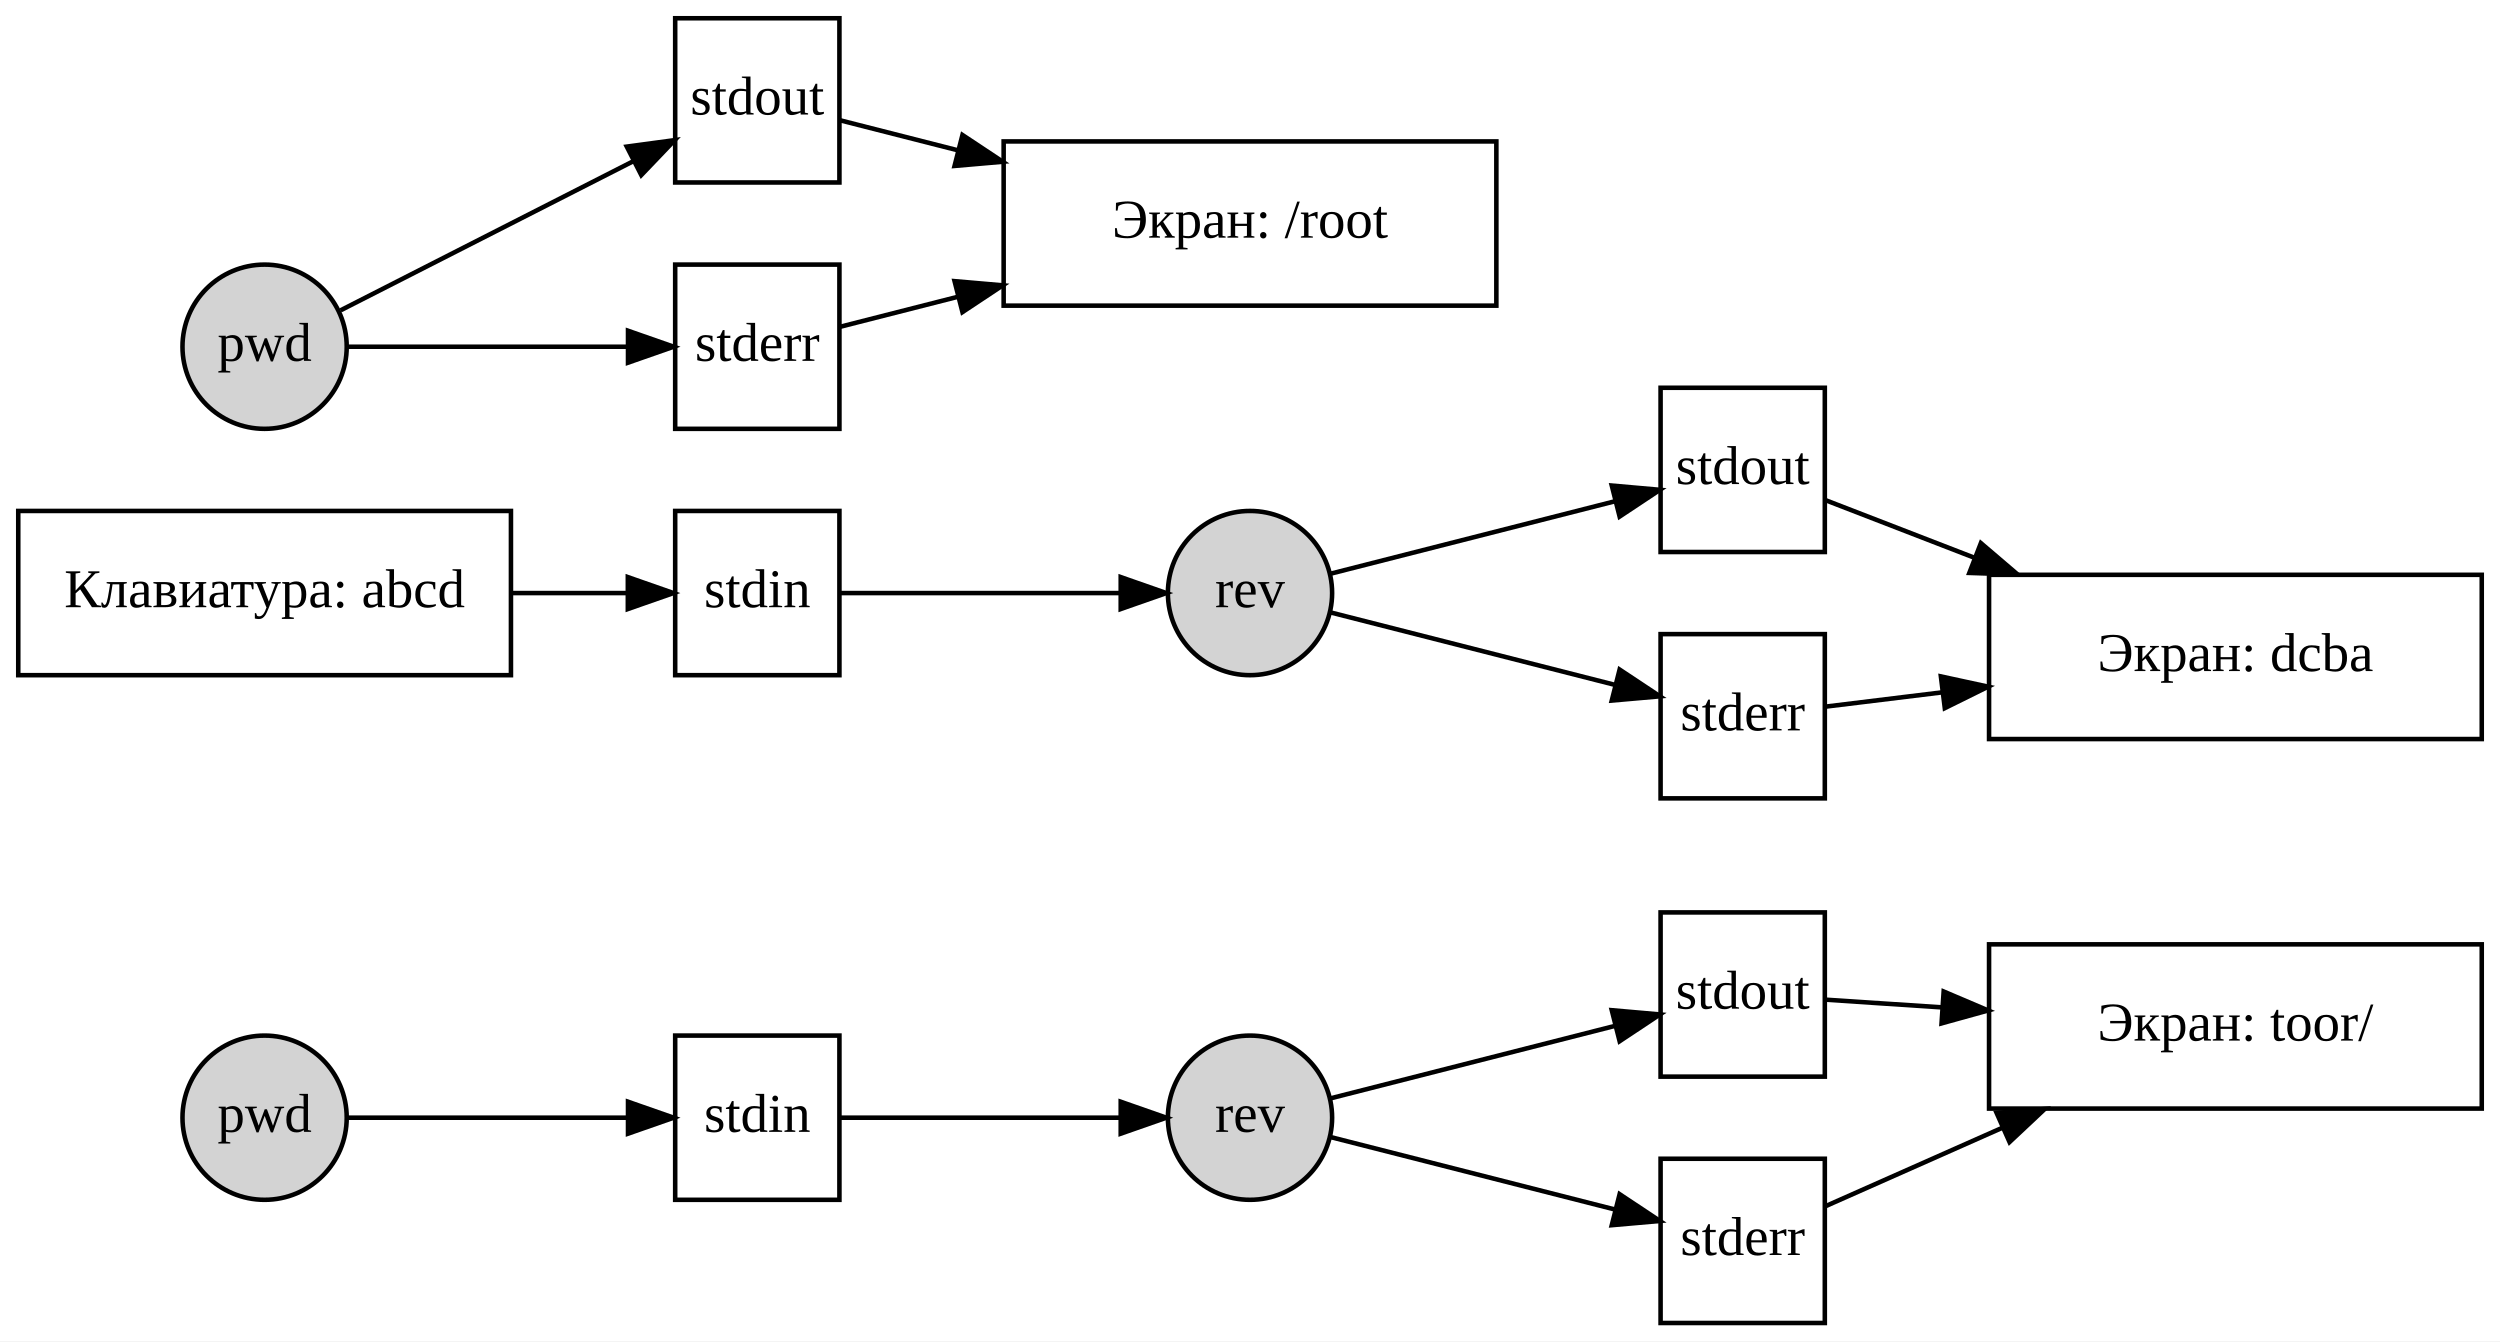
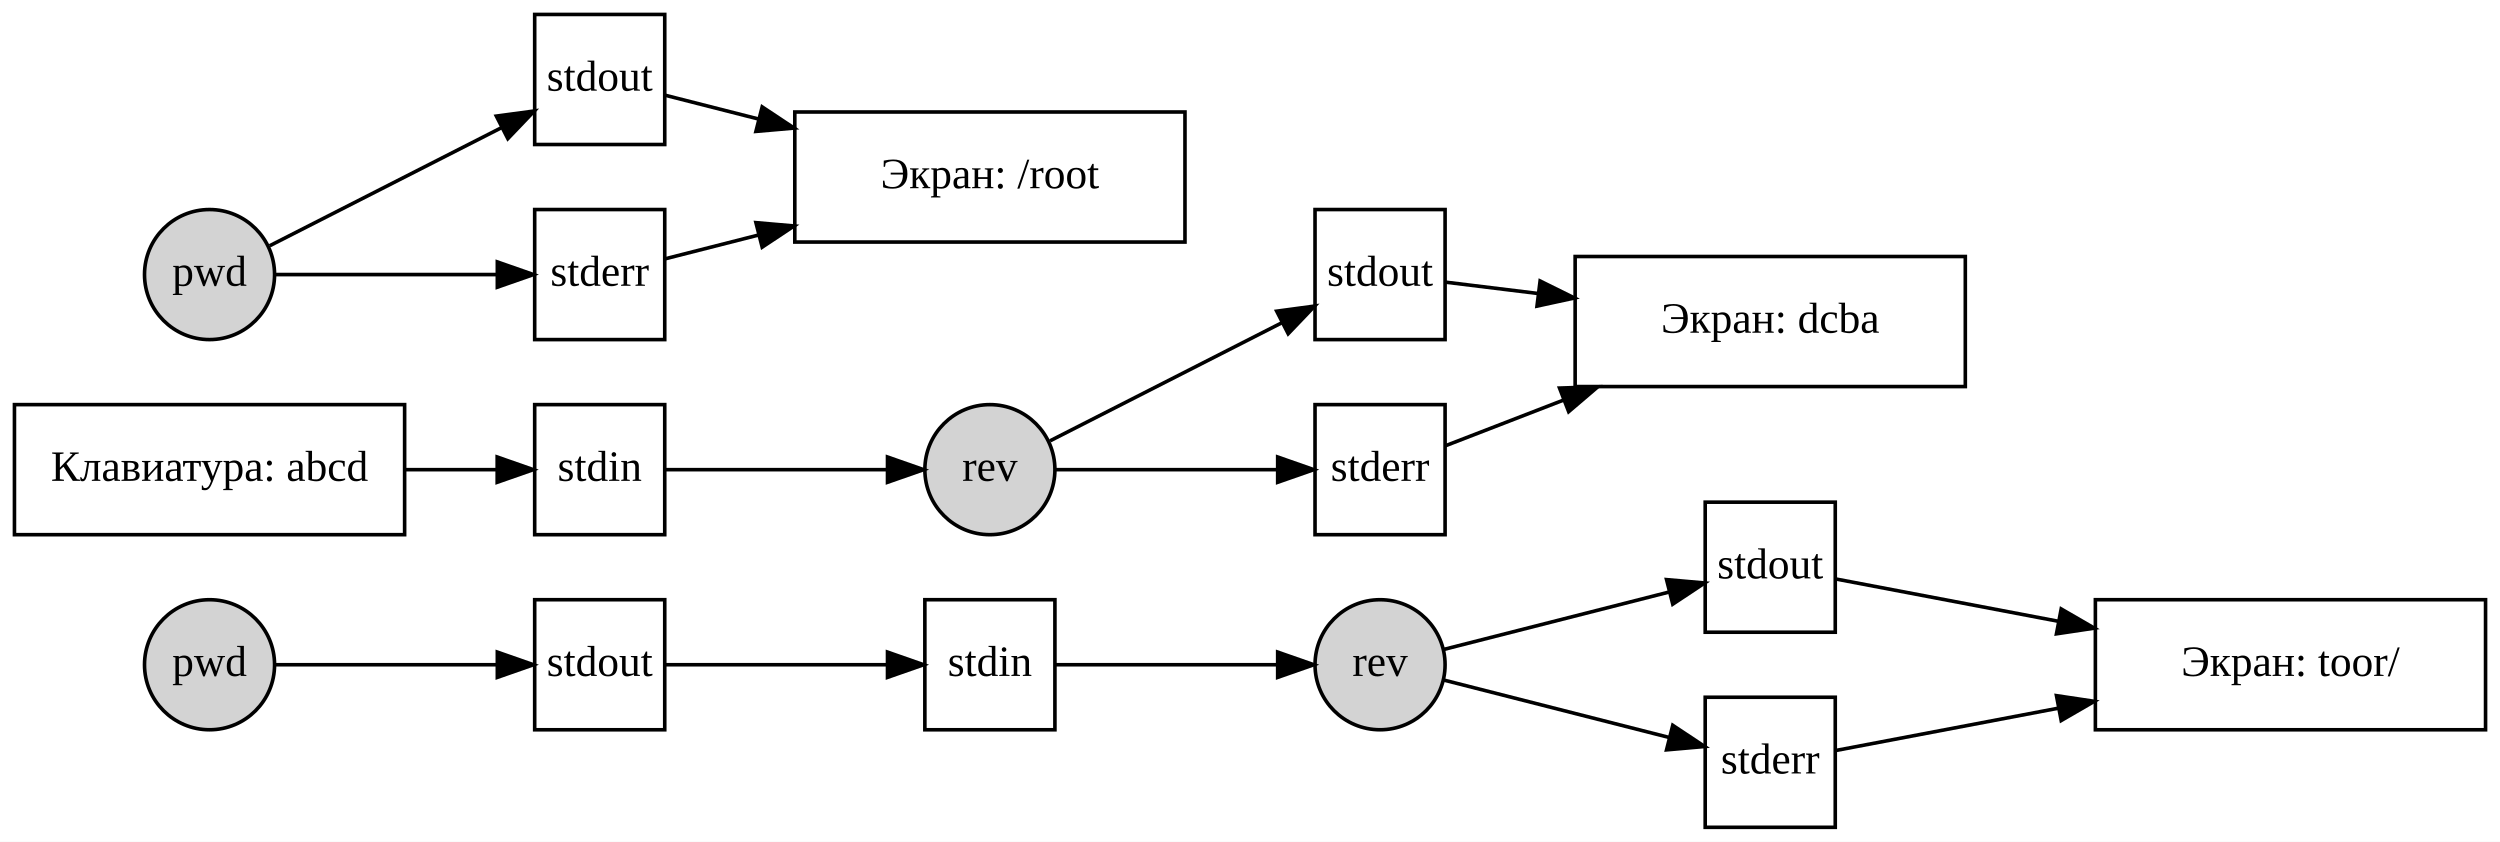
- <svg xmlns="http://www.w3.org/2000/svg" width="548pt" height="294pt" viewBox="0.00 0.00 548.00 294.00">
-   <g id="graph0" class="graph" transform="scale(1 1) rotate(0) translate(4 290)">
-     <polygon fill="white" stroke="transparent" points="-4,4 -4,-290 544,-290 544,4 -4,4" />
+ <svg xmlns="http://www.w3.org/2000/svg" width="692pt" height="233pt" viewBox="0.00 0.00 692.00 233.00">
+   <g id="graph0" class="graph" transform="scale(1 1) rotate(0) translate(4 229)">
+     <polygon fill="white" stroke="transparent" points="-4,4 -4,-229 688,-229 688,4 -4,4" />
    <g id="node1" class="node">
      <ellipse fill="lightgrey" stroke="black" cx="54" cy="-45" rx="18" ry="18" />
      <text text-anchor="middle" x="54" y="-41.9" font-family="Times New Roman,serif" font-size="12.00">pwd</text>
    </g>
-     <g id="node3" class="node">
+     <g id="node2" class="node">
      <polygon fill="none" stroke="black" points="180,-63 144,-63 144,-27 180,-27 180,-63" />
-       <text text-anchor="middle" x="162" y="-41.9" font-family="Times New Roman,serif" font-size="12.00">stdin</text>
+       <text text-anchor="middle" x="162" y="-41.9" font-family="Times New Roman,serif" font-size="12.00">stdout</text>
    </g>
    <g id="edge1" class="edge">
      <path fill="none" stroke="black" d="M72.03,-45C88.62,-45 114.12,-45 133.57,-45" />
      <polygon fill="black" stroke="black" points="133.66,-48.5 143.66,-45 133.66,-41.5 133.66,-48.5" />
    </g>
-     <g id="node2" class="node">
-       <polygon fill="none" stroke="black" points="540,-83 432,-83 432,-47 540,-47 540,-83" />
-       <text text-anchor="middle" x="486" y="-61.9" font-family="Times New Roman,serif" font-size="12.00">Экран: toor/</text>
-     </g>
-     <g id="node6" class="node">
-       <ellipse fill="lightgrey" stroke="black" cx="270" cy="-45" rx="18" ry="18" />
-       <text text-anchor="middle" x="270" y="-41.9" font-family="Times New Roman,serif" font-size="12.00">rev</text>
+     <g id="node4" class="node">
+       <polygon fill="none" stroke="black" points="288,-63 252,-63 252,-27 288,-27 288,-63" />
+       <text text-anchor="middle" x="270" y="-41.9" font-family="Times New Roman,serif" font-size="12.00">stdin</text>
    </g>
    <g id="edge2" class="edge">
      <path fill="none" stroke="black" d="M180.03,-45C196.62,-45 222.12,-45 241.57,-45" />
      <polygon fill="black" stroke="black" points="241.66,-48.5 251.66,-45 241.66,-41.5 241.66,-48.5" />
    </g>
-     <g id="node4" class="node">
-       <polygon fill="none" stroke="black" points="396,-90 360,-90 360,-54 396,-54 396,-90" />
-       <text text-anchor="middle" x="378" y="-68.9" font-family="Times New Roman,serif" font-size="12.00">stdout</text>
+     <g id="node3" class="node">
+       <polygon fill="none" stroke="black" points="684,-63 576,-63 576,-27 684,-27 684,-63" />
+       <text text-anchor="middle" x="630" y="-41.9" font-family="Times New Roman,serif" font-size="12.00">Экран: toor/</text>
+     </g>
+     <g id="node7" class="node">
+       <ellipse fill="lightgrey" stroke="black" cx="378" cy="-45" rx="18" ry="18" />
+       <text text-anchor="middle" x="378" y="-41.9" font-family="Times New Roman,serif" font-size="12.00">rev</text>
+     </g>
+     <g id="edge3" class="edge">
+       <path fill="none" stroke="black" d="M288.03,-45C304.62,-45 330.12,-45 349.57,-45" />
+       <polygon fill="black" stroke="black" points="349.66,-48.5 359.66,-45 349.66,-41.5 349.66,-48.5" />
+     </g>
+     <g id="node5" class="node">
+       <polygon fill="none" stroke="black" points="504,-90 468,-90 468,-54 504,-54 504,-90" />
+       <text text-anchor="middle" x="486" y="-68.9" font-family="Times New Roman,serif" font-size="12.00">stdout</text>
+     </g>
+     <g id="edge6" class="edge">
+       <path fill="none" stroke="black" d="M504.13,-68.74C519.55,-65.81 543.2,-61.31 565.78,-57.02" />
+       <polygon fill="black" stroke="black" points="566.54,-60.44 575.71,-55.13 565.23,-53.56 566.54,-60.44" />
+     </g>
+     <g id="node6" class="node">
+       <polygon fill="none" stroke="black" points="504,-36 468,-36 468,0 504,0 504,-36" />
+       <text text-anchor="middle" x="486" y="-14.9" font-family="Times New Roman,serif" font-size="12.00">stderr</text>
+     </g>
+     <g id="edge7" class="edge">
+       <path fill="none" stroke="black" d="M504.13,-21.26C519.55,-24.19 543.2,-28.69 565.78,-32.98" />
+       <polygon fill="black" stroke="black" points="565.23,-36.44 575.71,-34.87 566.54,-29.56 565.23,-36.44" />
+     </g>
+     <g id="edge4" class="edge">
+       <path fill="none" stroke="black" d="M395.56,-49.22C412.25,-53.47 438.26,-60.1 457.94,-65.11" />
+       <polygon fill="black" stroke="black" points="457.3,-68.56 467.85,-67.63 459.02,-61.77 457.3,-68.56" />
    </g>
    <g id="edge5" class="edge">
-       <path fill="none" stroke="black" d="M396.03,-70.88C403.33,-70.39 412.35,-69.8 421.82,-69.17" />
-       <polygon fill="black" stroke="black" points="422.05,-72.66 431.8,-68.51 421.59,-65.68 422.05,-72.66" />
+       <path fill="none" stroke="black" d="M395.56,-40.78C412.25,-36.53 438.26,-29.9 457.94,-24.89" />
+       <polygon fill="black" stroke="black" points="459.02,-28.23 467.85,-22.37 457.3,-21.44 459.02,-28.23" />
    </g>
-     <g id="node5" class="node">
-       <polygon fill="none" stroke="black" points="396,-36 360,-36 360,0 396,0 396,-36" />
-       <text text-anchor="middle" x="378" y="-14.9" font-family="Times New Roman,serif" font-size="12.00">stderr</text>
+     <g id="node8" class="node">
+       <polygon fill="none" stroke="black" points="108,-117 0,-117 0,-81 108,-81 108,-117" />
+       <text text-anchor="middle" x="54" y="-95.9" font-family="Times New Roman,serif" font-size="12.00">Клавиатура: abcd</text>
    </g>
-     <g id="edge6" class="edge">
-       <path fill="none" stroke="black" d="M396.03,-25.55C406.69,-30.28 421.02,-36.63 435.06,-42.86" />
-       <polygon fill="black" stroke="black" points="433.65,-46.06 444.21,-46.91 436.49,-39.66 433.65,-46.06" />
+     <g id="node10" class="node">
+       <polygon fill="none" stroke="black" points="180,-117 144,-117 144,-81 180,-81 180,-117" />
+       <text text-anchor="middle" x="162" y="-95.9" font-family="Times New Roman,serif" font-size="12.00">stdin</text>
    </g>
-     <g id="edge3" class="edge">
-       <path fill="none" stroke="black" d="M287.56,-49.22C304.25,-53.47 330.26,-60.1 349.94,-65.11" />
-       <polygon fill="black" stroke="black" points="349.3,-68.56 359.85,-67.63 351.02,-61.77 349.3,-68.56" />
-     </g>
-     <g id="edge4" class="edge">
-       <path fill="none" stroke="black" d="M287.56,-40.78C304.25,-36.53 330.26,-29.9 349.94,-24.89" />
-       <polygon fill="black" stroke="black" points="351.02,-28.23 359.85,-22.37 349.3,-21.44 351.02,-28.23" />
-     </g>
-     <g id="node7" class="node">
-       <polygon fill="none" stroke="black" points="108,-178 0,-178 0,-142 108,-142 108,-178" />
-       <text text-anchor="middle" x="54" y="-156.9" font-family="Times New Roman,serif" font-size="12.00">Клавиатура: abcd</text>
+     <g id="edge8" class="edge">
+       <path fill="none" stroke="black" d="M108.31,-99C117,-99 125.68,-99 133.41,-99" />
+       <polygon fill="black" stroke="black" points="133.62,-102.5 143.62,-99 133.62,-95.5 133.62,-102.5" />
    </g>
    <g id="node9" class="node">
-       <polygon fill="none" stroke="black" points="180,-178 144,-178 144,-142 180,-142 180,-178" />
-       <text text-anchor="middle" x="162" y="-156.9" font-family="Times New Roman,serif" font-size="12.00">stdin</text>
+       <polygon fill="none" stroke="black" points="540,-158 432,-158 432,-122 540,-122 540,-158" />
+       <text text-anchor="middle" x="486" y="-136.9" font-family="Times New Roman,serif" font-size="12.00">Экран: dcba</text>
    </g>
-     <g id="edge7" class="edge">
-       <path fill="none" stroke="black" d="M108.31,-160C117,-160 125.68,-160 133.41,-160" />
-       <polygon fill="black" stroke="black" points="133.62,-163.5 143.62,-160 133.62,-156.5 133.62,-163.5" />
+     <g id="node13" class="node">
+       <ellipse fill="lightgrey" stroke="black" cx="270" cy="-99" rx="18" ry="18" />
+       <text text-anchor="middle" x="270" y="-95.9" font-family="Times New Roman,serif" font-size="12.00">rev</text>
    </g>
-     <g id="node8" class="node">
-       <polygon fill="none" stroke="black" points="540,-164 432,-164 432,-128 540,-128 540,-164" />
-       <text text-anchor="middle" x="486" y="-142.9" font-family="Times New Roman,serif" font-size="12.00">Экран: dcba</text>
+     <g id="edge9" class="edge">
+       <path fill="none" stroke="black" d="M180.03,-99C196.62,-99 222.12,-99 241.57,-99" />
+       <polygon fill="black" stroke="black" points="241.66,-102.5 251.66,-99 241.66,-95.5 241.66,-102.5" />
+     </g>
+     <g id="node11" class="node">
+       <polygon fill="none" stroke="black" points="396,-171 360,-171 360,-135 396,-135 396,-171" />
+       <text text-anchor="middle" x="378" y="-149.9" font-family="Times New Roman,serif" font-size="12.00">stdout</text>
+     </g>
+     <g id="edge12" class="edge">
+       <path fill="none" stroke="black" d="M396.03,-150.91C403.33,-150.02 412.35,-148.91 421.82,-147.75" />
+       <polygon fill="black" stroke="black" points="422.3,-151.22 431.8,-146.52 421.44,-144.27 422.3,-151.22" />
    </g>
    <g id="node12" class="node">
-       <ellipse fill="lightgrey" stroke="black" cx="270" cy="-160" rx="18" ry="18" />
-       <text text-anchor="middle" x="270" y="-156.9" font-family="Times New Roman,serif" font-size="12.00">rev</text>
+       <polygon fill="none" stroke="black" points="396,-117 360,-117 360,-81 396,-81 396,-117" />
+       <text text-anchor="middle" x="378" y="-95.9" font-family="Times New Roman,serif" font-size="12.00">stderr</text>
    </g>
-     <g id="edge8" class="edge">
-       <path fill="none" stroke="black" d="M180.03,-160C196.62,-160 222.12,-160 241.57,-160" />
-       <polygon fill="black" stroke="black" points="241.66,-163.5 251.66,-160 241.66,-156.5 241.66,-163.5" />
+     <g id="edge13" class="edge">
+       <path fill="none" stroke="black" d="M396.03,-105.59C405.08,-109.09 416.78,-113.61 428.71,-118.23" />
+       <polygon fill="black" stroke="black" points="427.68,-121.58 438.27,-121.93 430.21,-115.05 427.68,-121.58" />
    </g>
-     <g id="node10" class="node">
-       <polygon fill="none" stroke="black" points="396,-205 360,-205 360,-169 396,-169 396,-205" />
-       <text text-anchor="middle" x="378" y="-183.9" font-family="Times New Roman,serif" font-size="12.00">stdout</text>
+     <g id="edge10" class="edge">
+       <path fill="none" stroke="black" d="M286.64,-106.97C303.54,-115.58 330.76,-129.45 350.91,-139.71" />
+       <polygon fill="black" stroke="black" points="349.39,-142.86 359.89,-144.28 352.57,-136.62 349.39,-142.86" />
    </g>
    <g id="edge11" class="edge">
-       <path fill="none" stroke="black" d="M396.03,-180.41C405.08,-176.91 416.78,-172.39 428.71,-167.77" />
-       <polygon fill="black" stroke="black" points="430.21,-170.95 438.27,-164.07 427.68,-164.42 430.21,-170.95" />
-     </g>
-     <g id="node11" class="node">
-       <polygon fill="none" stroke="black" points="396,-151 360,-151 360,-115 396,-115 396,-151" />
-       <text text-anchor="middle" x="378" y="-129.9" font-family="Times New Roman,serif" font-size="12.00">stderr</text>
-     </g>
-     <g id="edge12" class="edge">
-       <path fill="none" stroke="black" d="M396.03,-135.09C403.33,-135.98 412.35,-137.09 421.82,-138.25" />
-       <polygon fill="black" stroke="black" points="421.44,-141.73 431.8,-139.48 422.3,-134.78 421.44,-141.73" />
-     </g>
-     <g id="edge9" class="edge">
-       <path fill="none" stroke="black" d="M287.56,-164.22C304.25,-168.47 330.26,-175.1 349.94,-180.11" />
-       <polygon fill="black" stroke="black" points="349.3,-183.56 359.85,-182.63 351.02,-176.77 349.3,-183.56" />
-     </g>
-     <g id="edge10" class="edge">
-       <path fill="none" stroke="black" d="M287.56,-155.78C304.25,-151.53 330.26,-144.9 349.94,-139.89" />
-       <polygon fill="black" stroke="black" points="351.02,-143.23 359.85,-137.37 349.3,-136.44 351.02,-143.23" />
-     </g>
-     <g id="node13" class="node">
-       <polygon fill="none" stroke="black" points="324,-259 216,-259 216,-223 324,-223 324,-259" />
-       <text text-anchor="middle" x="270" y="-237.9" font-family="Times New Roman,serif" font-size="12.00">Экран: /root</text>
+       <path fill="none" stroke="black" d="M288.03,-99C304.62,-99 330.12,-99 349.57,-99" />
+       <polygon fill="black" stroke="black" points="349.66,-102.5 359.66,-99 349.66,-95.5 349.66,-102.5" />
    </g>
    <g id="node14" class="node">
-       <polygon fill="none" stroke="black" points="180,-286 144,-286 144,-250 180,-250 180,-286" />
-       <text text-anchor="middle" x="162" y="-264.9" font-family="Times New Roman,serif" font-size="12.00">stdout</text>
+       <polygon fill="none" stroke="black" points="324,-198 216,-198 216,-162 324,-162 324,-198" />
+       <text text-anchor="middle" x="270" y="-176.9" font-family="Times New Roman,serif" font-size="12.00">Экран: /root</text>
+     </g>
+     <g id="node15" class="node">
+       <polygon fill="none" stroke="black" points="180,-225 144,-225 144,-189 180,-189 180,-225" />
+       <text text-anchor="middle" x="162" y="-203.9" font-family="Times New Roman,serif" font-size="12.00">stdout</text>
+     </g>
+     <g id="edge16" class="edge">
+       <path fill="none" stroke="black" d="M180.03,-202.66C187.33,-200.8 196.35,-198.51 205.82,-196.09" />
+       <polygon fill="black" stroke="black" points="206.97,-199.41 215.8,-193.55 205.24,-192.63 206.97,-199.41" />
+     </g>
+     <g id="node16" class="node">
+       <polygon fill="none" stroke="black" points="180,-171 144,-171 144,-135 180,-135 180,-171" />
+       <text text-anchor="middle" x="162" y="-149.9" font-family="Times New Roman,serif" font-size="12.00">stderr</text>
+     </g>
+     <g id="edge17" class="edge">
+       <path fill="none" stroke="black" d="M180.03,-157.34C187.33,-159.2 196.35,-161.49 205.82,-163.91" />
+       <polygon fill="black" stroke="black" points="205.24,-167.37 215.8,-166.45 206.97,-160.59 205.24,-167.37" />
+     </g>
+     <g id="node17" class="node">
+       <ellipse fill="lightgrey" stroke="black" cx="54" cy="-153" rx="18" ry="18" />
+       <text text-anchor="middle" x="54" y="-149.9" font-family="Times New Roman,serif" font-size="12.00">pwd</text>
+     </g>
+     <g id="edge14" class="edge">
+       <path fill="none" stroke="black" d="M70.64,-160.97C87.54,-169.58 114.76,-183.45 134.91,-193.71" />
+       <polygon fill="black" stroke="black" points="133.39,-196.86 143.89,-198.28 136.57,-190.62 133.39,-196.86" />
    </g>
    <g id="edge15" class="edge">
-       <path fill="none" stroke="black" d="M180.03,-263.66C187.33,-261.8 196.35,-259.51 205.82,-257.09" />
-       <polygon fill="black" stroke="black" points="206.97,-260.41 215.8,-254.55 205.24,-253.63 206.97,-260.41" />
-     </g>
-     <g id="node15" class="node">
-       <polygon fill="none" stroke="black" points="180,-232 144,-232 144,-196 180,-196 180,-232" />
-       <text text-anchor="middle" x="162" y="-210.9" font-family="Times New Roman,serif" font-size="12.00">stderr</text>
-     </g>
-     <g id="edge16" class="edge">
-       <path fill="none" stroke="black" d="M180.03,-218.34C187.33,-220.2 196.35,-222.49 205.82,-224.91" />
-       <polygon fill="black" stroke="black" points="205.24,-228.37 215.8,-227.45 206.97,-221.59 205.24,-228.37" />
-     </g>
-     <g id="node16" class="node">
-       <ellipse fill="lightgrey" stroke="black" cx="54" cy="-214" rx="18" ry="18" />
-       <text text-anchor="middle" x="54" y="-210.9" font-family="Times New Roman,serif" font-size="12.00">pwd</text>
-     </g>
-     <g id="edge13" class="edge">
-       <path fill="none" stroke="black" d="M70.64,-221.97C87.54,-230.58 114.76,-244.45 134.91,-254.71" />
-       <polygon fill="black" stroke="black" points="133.39,-257.86 143.89,-259.28 136.57,-251.62 133.39,-257.86" />
-     </g>
-     <g id="edge14" class="edge">
-       <path fill="none" stroke="black" d="M72.03,-214C88.62,-214 114.12,-214 133.57,-214" />
-       <polygon fill="black" stroke="black" points="133.66,-217.5 143.66,-214 133.66,-210.5 133.66,-217.5" />
+       <path fill="none" stroke="black" d="M72.03,-153C88.62,-153 114.12,-153 133.57,-153" />
+       <polygon fill="black" stroke="black" points="133.66,-156.5 143.66,-153 133.66,-149.5 133.66,-156.5" />
    </g>
  </g>
</svg>
